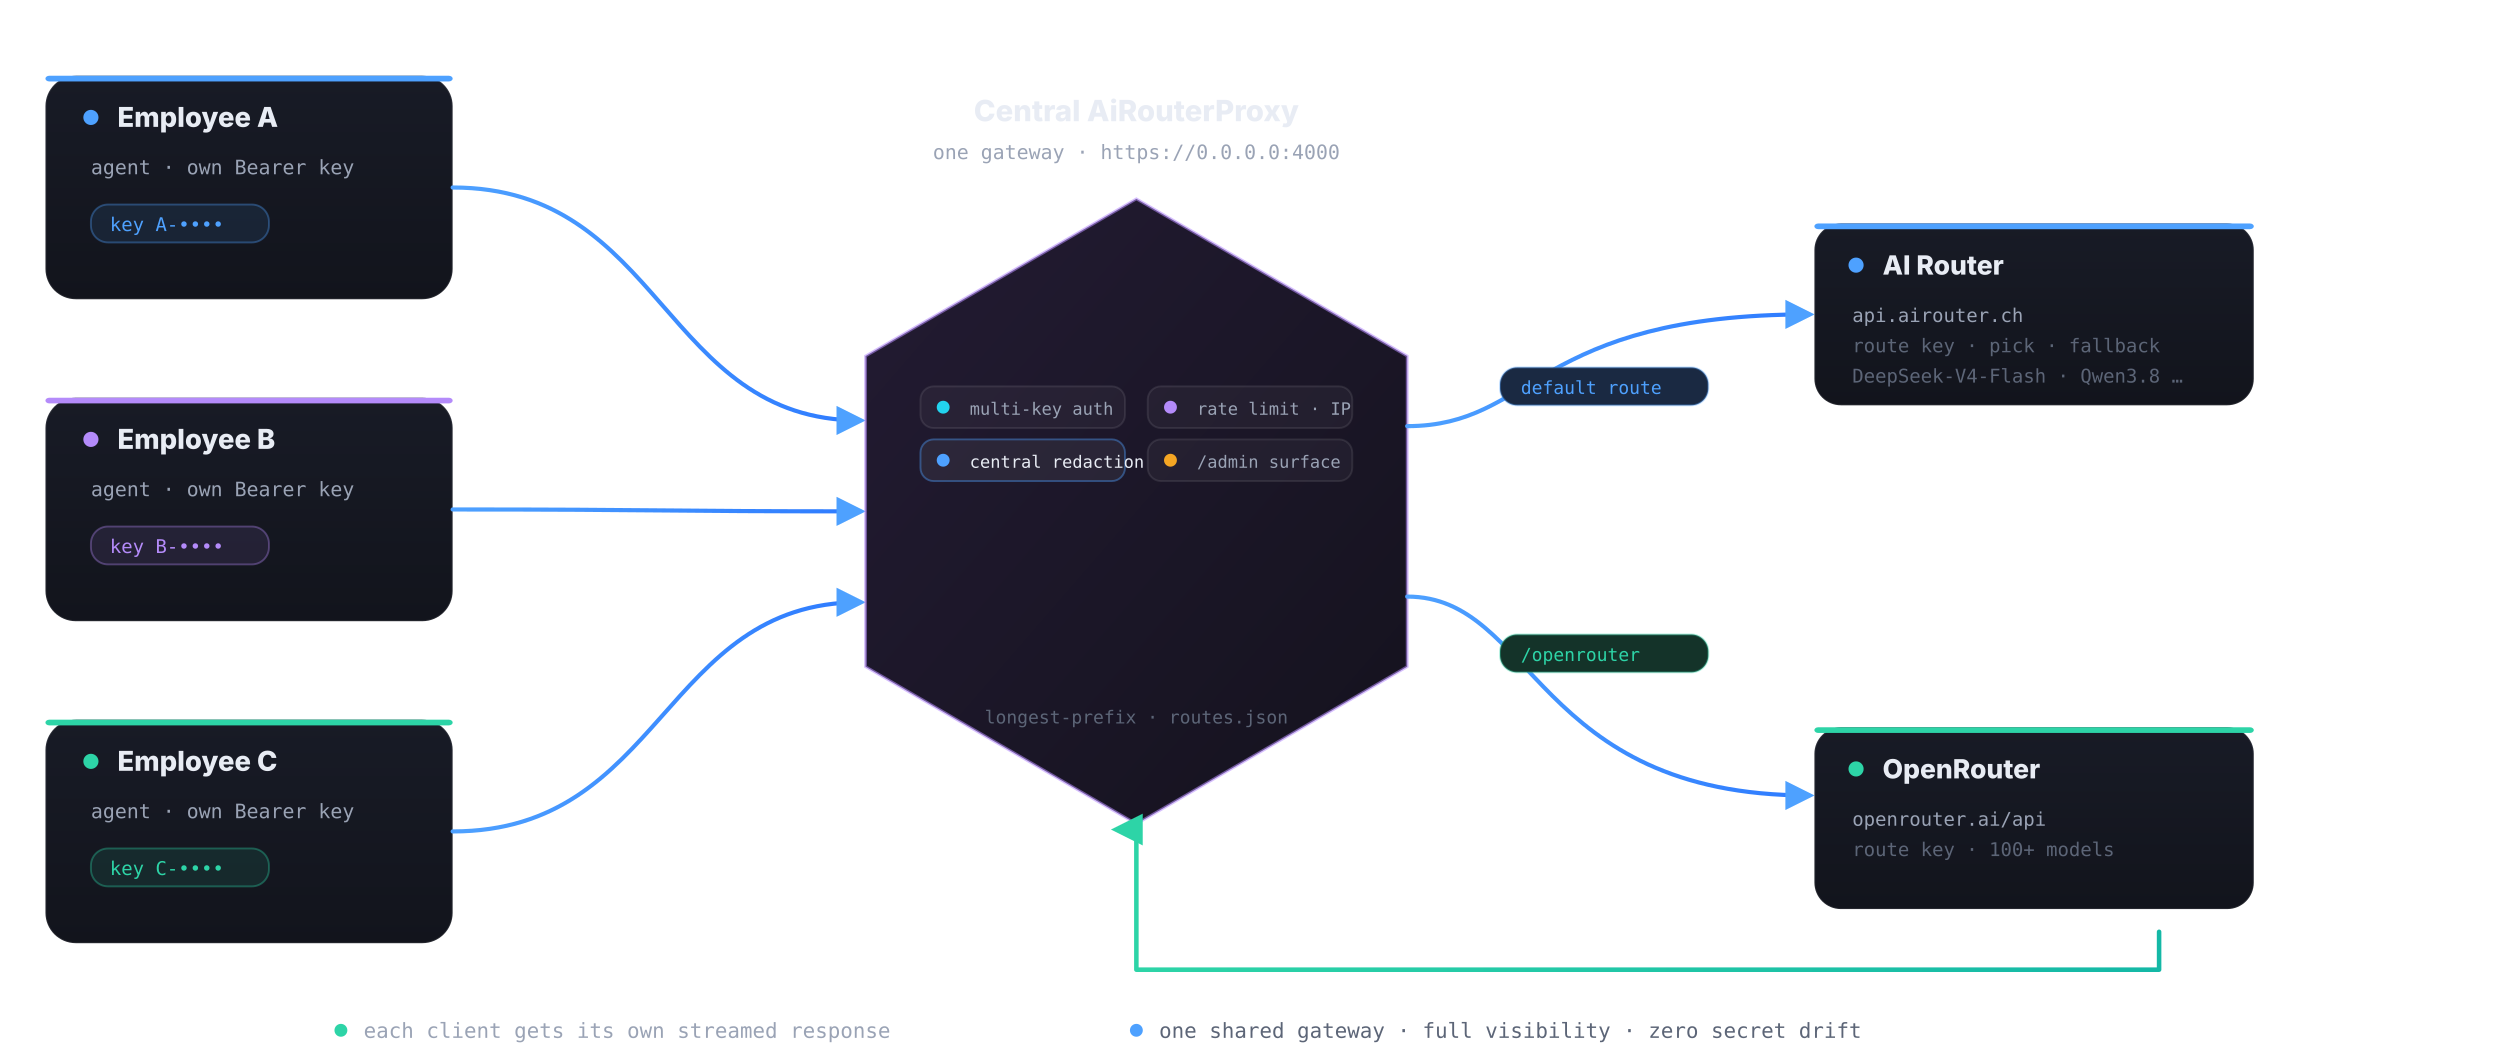
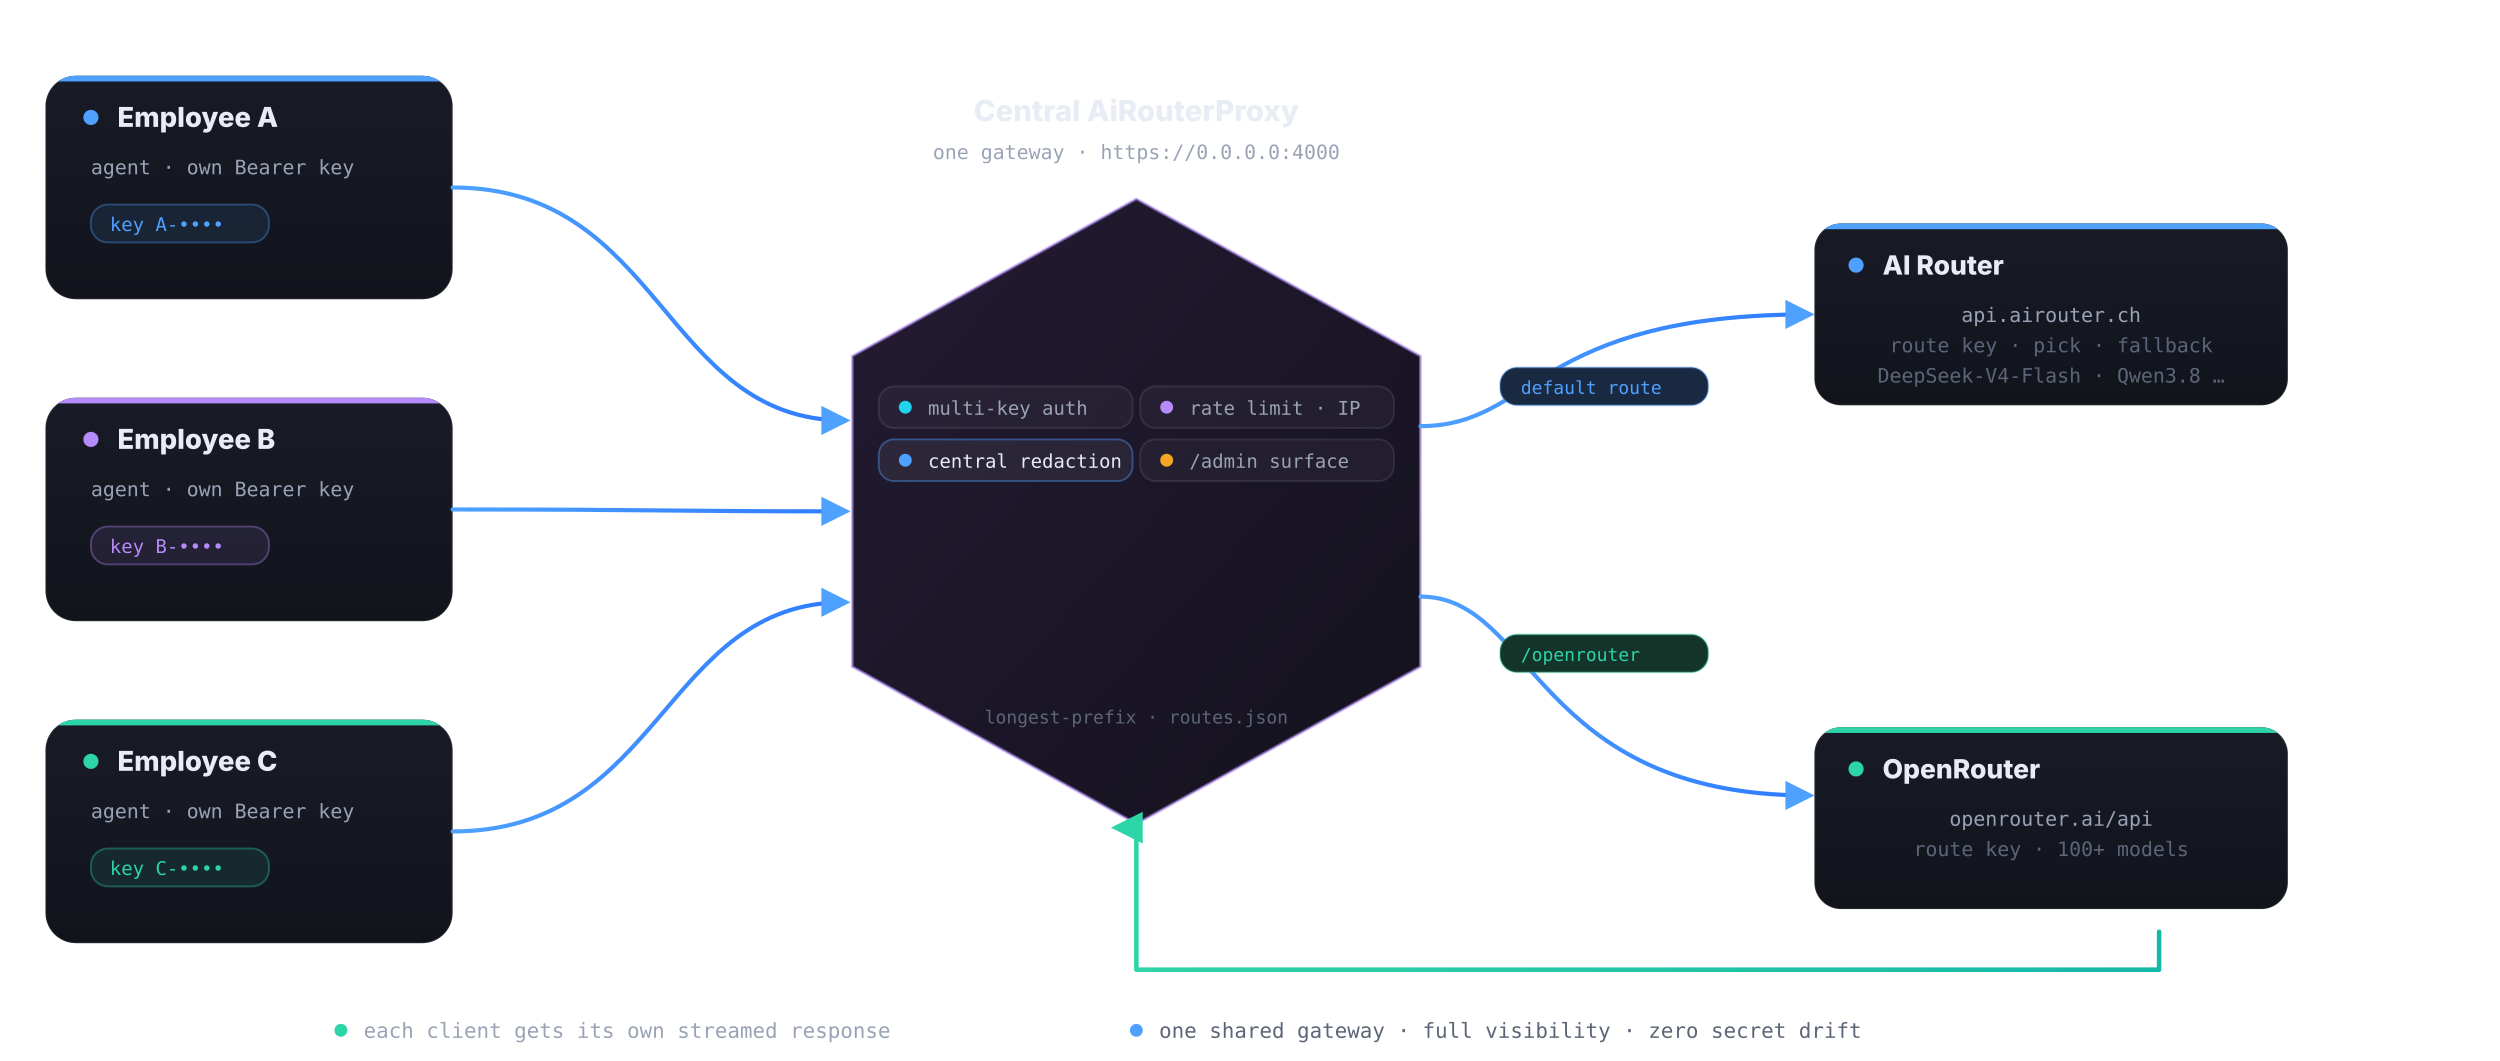
<svg xmlns="http://www.w3.org/2000/svg" viewBox="0 0 1320 560" preserveAspectRatio="xMidYMid meet" role="img" aria-label="Enterprise workflow: several employees through one central proxy into multiple AI routes">
  <defs>
+     <clipPath id="clipUpstreamA">
+       <rect x="958" y="118" width="250" height="96" rx="14" />
+     </clipPath>
+     <clipPath id="clipUpstreamB">
+       <rect x="958" y="384" width="250" height="96" rx="14" />
+     </clipPath>
+     <clipPath id="clipEmpA">
+       <rect x="24" y="40" width="215" height="118" rx="16" />
+     </clipPath>
+     <clipPath id="clipEmpB">
+       <rect x="24" y="210" width="215" height="118" rx="16" />
+     </clipPath>
+     <clipPath id="clipEmpC">
+       <rect x="24" y="380" width="215" height="118" rx="16" />
+     </clipPath>
    <linearGradient id="gCard2" x1="0" y1="0" x2="0" y2="1">
      <stop offset="0" stop-color="#181b26" />
      <stop offset="1" stop-color="#12141c" />
    </linearGradient>
    <linearGradient id="gReq2" x1="0" y1="0" x2="1" y2="0">
      <stop offset="0" stop-color="#4ea1ff" />
      <stop offset="1" stop-color="#2e7bff" />
    </linearGradient>
    <linearGradient id="gRes2" x1="0" y1="0" x2="1" y2="0">
      <stop offset="0" stop-color="#2dd4a7" />
      <stop offset="1" stop-color="#14b8a6" />
    </linearGradient>
    <linearGradient id="gProxy2" x1="0" y1="0" x2="1" y2="1">
      <stop offset="0" stop-color="#231b33" />
      <stop offset="1" stop-color="#14121d" />
    </linearGradient>
    <marker id="aReq2" viewBox="0 0 10 10" refX="8" refY="5" markerWidth="7" markerHeight="7" orient="auto-start-reverse">
      <path d="M0,0 L10,5 L0,10 z" fill="#4ea1ff" />
    </marker>
    <marker id="aRes2" viewBox="0 0 10 10" refX="8" refY="5" markerWidth="7" markerHeight="7" orient="auto-start-reverse">
      <path d="M0,0 L10,5 L0,10 z" fill="#2dd4a7" />
    </marker>
    <marker id="aUp2" viewBox="0 0 10 10" refX="5" refY="8" markerWidth="7" markerHeight="7" orient="auto">
      <path d="M0,10 L5,0 L10,10 z" fill="#2dd4a7" />
    </marker>
  </defs>
  <g font-family="'Inter',system-ui,sans-serif">
    <rect x="24" y="40" width="215" height="118" rx="16" fill="url(#gCard2)" stroke="rgba(255,255,255,0.09)" />
-     <rect x="24" y="40" width="215" height="3" rx="2" fill="#4ea1ff" />
+     <rect x="24" y="40" width="215" height="3" fill="#4ea1ff" clip-path="url(#clipEmpA)" />
    <circle cx="48" cy="62" r="4" fill="#4ea1ff" />
    <text x="62" y="67" font-size="14.5" font-weight="800" fill="#e8ecf4">Employee A</text>
    <text x="48" y="92" font-family="'JetBrains Mono',Consolas,monospace" font-size="10.5" fill="#9aa3b5">agent · own Bearer key</text>
    <rect x="48" y="108" width="94" height="20" rx="9" fill="rgba(78,161,255,0.10)" stroke="rgba(78,161,255,0.35)" />
    <text x="58" y="122" font-family="'JetBrains Mono',Consolas,monospace" font-size="10" fill="#4ea1ff">key A-••••</text>
    <rect x="24" y="210" width="215" height="118" rx="16" fill="url(#gCard2)" stroke="rgba(255,255,255,0.09)" />
-     <rect x="24" y="210" width="215" height="3" rx="2" fill="#b48bfa" />
+     <rect x="24" y="210" width="215" height="3" fill="#b48bfa" clip-path="url(#clipEmpB)" />
    <circle cx="48" cy="232" r="4" fill="#b48bfa" />
    <text x="62" y="237" font-size="14.5" font-weight="800" fill="#e8ecf4">Employee B</text>
    <text x="48" y="262" font-family="'JetBrains Mono',Consolas,monospace" font-size="10.5" fill="#9aa3b5">agent · own Bearer key</text>
    <rect x="48" y="278" width="94" height="20" rx="9" fill="rgba(180,139,250,0.10)" stroke="rgba(180,139,250,0.35)" />
    <text x="58" y="292" font-family="'JetBrains Mono',Consolas,monospace" font-size="10" fill="#b48bfa">key B-••••</text>
    <rect x="24" y="380" width="215" height="118" rx="16" fill="url(#gCard2)" stroke="rgba(255,255,255,0.09)" />
-     <rect x="24" y="380" width="215" height="3" rx="2" fill="#2dd4a7" />
+     <rect x="24" y="380" width="215" height="3" fill="#2dd4a7" clip-path="url(#clipEmpC)" />
    <circle cx="48" cy="402" r="4" fill="#2dd4a7" />
    <text x="62" y="407" font-size="14.5" font-weight="800" fill="#e8ecf4">Employee C</text>
    <text x="48" y="432" font-family="'JetBrains Mono',Consolas,monospace" font-size="10.5" fill="#9aa3b5">agent · own Bearer key</text>
    <rect x="48" y="448" width="94" height="20" rx="9" fill="rgba(45,212,167,0.10)" stroke="rgba(45,212,167,0.35)" />
    <text x="58" y="462" font-family="'JetBrains Mono',Consolas,monospace" font-size="10" fill="#2dd4a7">key C-••••</text>
  </g>
  <g fill="none">
-     <path d="M239,99 C350,99 350,222 454,222" stroke="url(#gReq2)" stroke-width="2.2" marker-end="url(#aReq2)" stroke-linecap="round" />
-     <path d="M239,269 C350,269 350,270 454,270" stroke="url(#gReq2)" stroke-width="2.2" marker-end="url(#aReq2)" stroke-linecap="round" />
-     <path d="M239,439 C350,439 350,318 454,318" stroke="url(#gReq2)" stroke-width="2.2" marker-end="url(#aReq2)" stroke-linecap="round" />
+     <path d="M239,99 C350,99 350,222 446,222" stroke="url(#gReq2)" stroke-width="2.2" marker-end="url(#aReq2)" stroke-linecap="round" />
+     <path d="M239,269 C350,269 350,270 446,270" stroke="url(#gReq2)" stroke-width="2.2" marker-end="url(#aReq2)" stroke-linecap="round" />
+     <path d="M239,439 C350,439 350,318 446,318" stroke="url(#gReq2)" stroke-width="2.2" marker-end="url(#aReq2)" stroke-linecap="round" />
  </g>
  <g>
-     <path d="M600,105 L743,188 L743,352 L600,435 L457,352 L457,188 Z" fill="url(#gProxy2)" stroke="rgba(180,139,250,0.55)" stroke-width="1.5" />
+     <path d="M600,105 L750,188 L750,352 L600,435 L450,352 L450,188 Z" fill="url(#gProxy2)" stroke="rgba(180,139,250,0.55)" stroke-width="1.5" />
    <text x="600" y="64" text-anchor="middle" font-family="'Inter',system-ui,sans-serif" font-size="15.5" font-weight="800" fill="#e8ecf4">Central AiRouterProxy</text>
    <text x="600" y="84" text-anchor="middle" font-family="'JetBrains Mono',Consolas,monospace" font-size="10.5" fill="#9aa3b5">one gateway · https://0.0.0.0:4000</text>
-     <g font-family="'JetBrains Mono',Consolas,monospace" font-size="9">
-       <rect x="486" y="204" width="108" height="22" rx="7" fill="rgba(255,255,255,0.04)" stroke="rgba(255,255,255,0.09)" />
-       <circle cx="498" cy="215" r="3.4" fill="#22d3ee" />
-       <text x="512" y="219" fill="#9aa3b5">multi-key auth</text>
-       <rect x="606" y="204" width="108" height="22" rx="7" fill="rgba(255,255,255,0.04)" stroke="rgba(255,255,255,0.09)" />
-       <circle cx="618" cy="215" r="3.4" fill="#b48bfa" />
-       <text x="632" y="219" fill="#9aa3b5">rate limit · IP</text>
-       <rect x="486" y="232" width="108" height="22" rx="7" fill="rgba(255,255,255,0.06)" stroke="rgba(78,161,255,0.4)" />
-       <circle cx="498" cy="243" r="3.4" fill="#4ea1ff" />
-       <text x="512" y="247" fill="#e8ecf4">central redaction</text>
-       <rect x="606" y="232" width="108" height="22" rx="7" fill="rgba(255,255,255,0.04)" stroke="rgba(255,255,255,0.09)" />
-       <circle cx="618" cy="243" r="3.4" fill="#f5a623" />
-       <text x="632" y="247" fill="#9aa3b5">/admin surface</text>
+     <g font-family="'JetBrains Mono',Consolas,monospace" font-size="10">
+       <rect x="464" y="204" width="134" height="22" rx="8" fill="rgba(255,255,255,0.04)" stroke="rgba(255,255,255,0.09)" />
+       <circle cx="478" cy="215" r="3.4" fill="#22d3ee" />
+       <text x="490" y="219" fill="#9aa3b5">multi-key auth</text>
+       <rect x="602" y="204" width="134" height="22" rx="8" fill="rgba(255,255,255,0.04)" stroke="rgba(255,255,255,0.09)" />
+       <circle cx="616" cy="215" r="3.4" fill="#b48bfa" />
+       <text x="628" y="219" fill="#9aa3b5">rate limit · IP</text>
+       <rect x="464" y="232" width="134" height="22" rx="8" fill="rgba(255,255,255,0.06)" stroke="rgba(78,161,255,0.4)" />
+       <circle cx="478" cy="243" r="3.4" fill="#4ea1ff" />
+       <text x="490" y="247" fill="#e8ecf4">central redaction</text>
+       <rect x="602" y="232" width="134" height="22" rx="8" fill="rgba(255,255,255,0.04)" stroke="rgba(255,255,255,0.09)" />
+       <circle cx="616" cy="243" r="3.4" fill="#f5a623" />
+       <text x="628" y="247" fill="#9aa3b5">/admin surface</text>
    </g>
    <text x="600" y="382" text-anchor="middle" font-family="'JetBrains Mono',Consolas,monospace" font-size="9.5" fill="#5c6577">longest-prefix · routes.json</text>
  </g>
  <g fill="none">
-     <path d="M743,225 C810,225 810,166 955,166" stroke="url(#gReq2)" stroke-width="2.2" marker-end="url(#aReq2)" stroke-linecap="round" />
-     <path d="M743,315 C810,315 810,420 955,420" stroke="url(#gReq2)" stroke-width="2.2" marker-end="url(#aReq2)" stroke-linecap="round" />
+     <path d="M750,225 C810,225 810,166 955,166" stroke="url(#gReq2)" stroke-width="2.2" marker-end="url(#aReq2)" stroke-linecap="round" />
+     <path d="M750,315 C810,315 810,420 955,420" stroke="url(#gReq2)" stroke-width="2.2" marker-end="url(#aReq2)" stroke-linecap="round" />
  </g>
  <g font-family="'JetBrains Mono',Consolas,monospace">
    <rect x="792" y="194" width="110" height="20" rx="9" fill="#1a2942" stroke="rgba(78,161,255,0.35)" />
    <text x="803" y="208" font-size="9.5" fill="#4ea1ff">default route</text>
    <rect x="792" y="335" width="110" height="20" rx="9" fill="#143329" stroke="rgba(45,212,167,0.35)" />
    <text x="803" y="349" font-size="9.5" fill="#2dd4a7">/openrouter</text>
  </g>
  <g>
-     <rect x="958" y="118" width="232" height="96" rx="14" fill="url(#gCard2)" stroke="rgba(255,255,255,0.09)" />
-     <rect x="958" y="118" width="232" height="3" rx="2" fill="#4ea1ff" />
+     <rect x="958" y="118" width="250" height="96" rx="14" fill="url(#gCard2)" stroke="rgba(255,255,255,0.09)" />
+     <rect x="958" y="118" width="250" height="3" fill="#4ea1ff" clip-path="url(#clipUpstreamA)" />
    <circle cx="980" cy="140" r="4" fill="#4ea1ff" />
    <text x="994" y="145" font-family="'Inter',system-ui,sans-serif" font-size="14" font-weight="800" fill="#e8ecf4">AI Router</text>
-     <text x="978" y="170" font-family="'JetBrains Mono',Consolas,monospace" font-size="10" fill="#9aa3b5">api.airouter.ch</text>
-     <text x="978" y="186" font-family="'JetBrains Mono',Consolas,monospace" font-size="10" fill="#5c6577">route key · pick · fallback</text>
-     <text x="978" y="202" font-family="'JetBrains Mono',Consolas,monospace" font-size="10" fill="#5c6577">DeepSeek-V4-Flash · Qwen3.8 …</text>
-     <rect x="958" y="384" width="232" height="96" rx="14" fill="url(#gCard2)" stroke="rgba(255,255,255,0.09)" />
-     <rect x="958" y="384" width="232" height="3" rx="2" fill="#2dd4a7" />
+     <text x="1083" y="170" text-anchor="middle" font-family="'JetBrains Mono',Consolas,monospace" font-size="10.5" fill="#9aa3b5">api.airouter.ch</text>
+     <text x="1083" y="186" text-anchor="middle" font-family="'JetBrains Mono',Consolas,monospace" font-size="10.5" fill="#5c6577">route key · pick · fallback</text>
+     <text x="1083" y="202" text-anchor="middle" font-family="'JetBrains Mono',Consolas,monospace" font-size="10.5" fill="#5c6577">DeepSeek-V4-Flash · Qwen3.8 …</text>
+     <rect x="958" y="384" width="250" height="96" rx="14" fill="url(#gCard2)" stroke="rgba(255,255,255,0.09)" />
+     <rect x="958" y="384" width="250" height="3" fill="#2dd4a7" clip-path="url(#clipUpstreamB)" />
    <circle cx="980" cy="406" r="4" fill="#2dd4a7" />
    <text x="994" y="411" font-family="'Inter',system-ui,sans-serif" font-size="14" font-weight="800" fill="#e8ecf4">OpenRouter</text>
-     <text x="978" y="436" font-family="'JetBrains Mono',Consolas,monospace" font-size="10" fill="#9aa3b5">openrouter.ai/api</text>
-     <text x="978" y="452" font-family="'JetBrains Mono',Consolas,monospace" font-size="10" fill="#5c6577">route key · 100+ models</text>
+     <text x="1083" y="436" text-anchor="middle" font-family="'JetBrains Mono',Consolas,monospace" font-size="10.5" fill="#9aa3b5">openrouter.ai/api</text>
+     <text x="1083" y="452" text-anchor="middle" font-family="'JetBrains Mono',Consolas,monospace" font-size="10.5" fill="#5c6577">route key · 100+ models</text>
  </g>
  <g fill="none">
-     <path d="M1140,492 L1140,512 L600,512 L600,438" stroke="url(#gRes2)" stroke-width="2.4" marker-end="url(#aUp2)" stroke-linecap="round" stroke-linejoin="round" />
+     <path d="M1140,492 L1140,512 L600,512 L600,437" stroke="url(#gRes2)" stroke-width="2.4" marker-end="url(#aUp2)" stroke-linecap="round" stroke-linejoin="round" />
  </g>
  <g font-family="'JetBrains Mono',Consolas,monospace">
    <circle cx="180" cy="544" r="3.4" fill="#2dd4a7" />
    <text x="192" y="548" font-size="11" fill="#9aa3b5">each client gets its own streamed response</text>
    <circle cx="600" cy="544" r="3.4" fill="#4ea1ff" />
    <text x="612" y="548" font-size="11" fill="#5c6577">one shared gateway · full visibility · zero secret drift</text>
  </g>
</svg>
